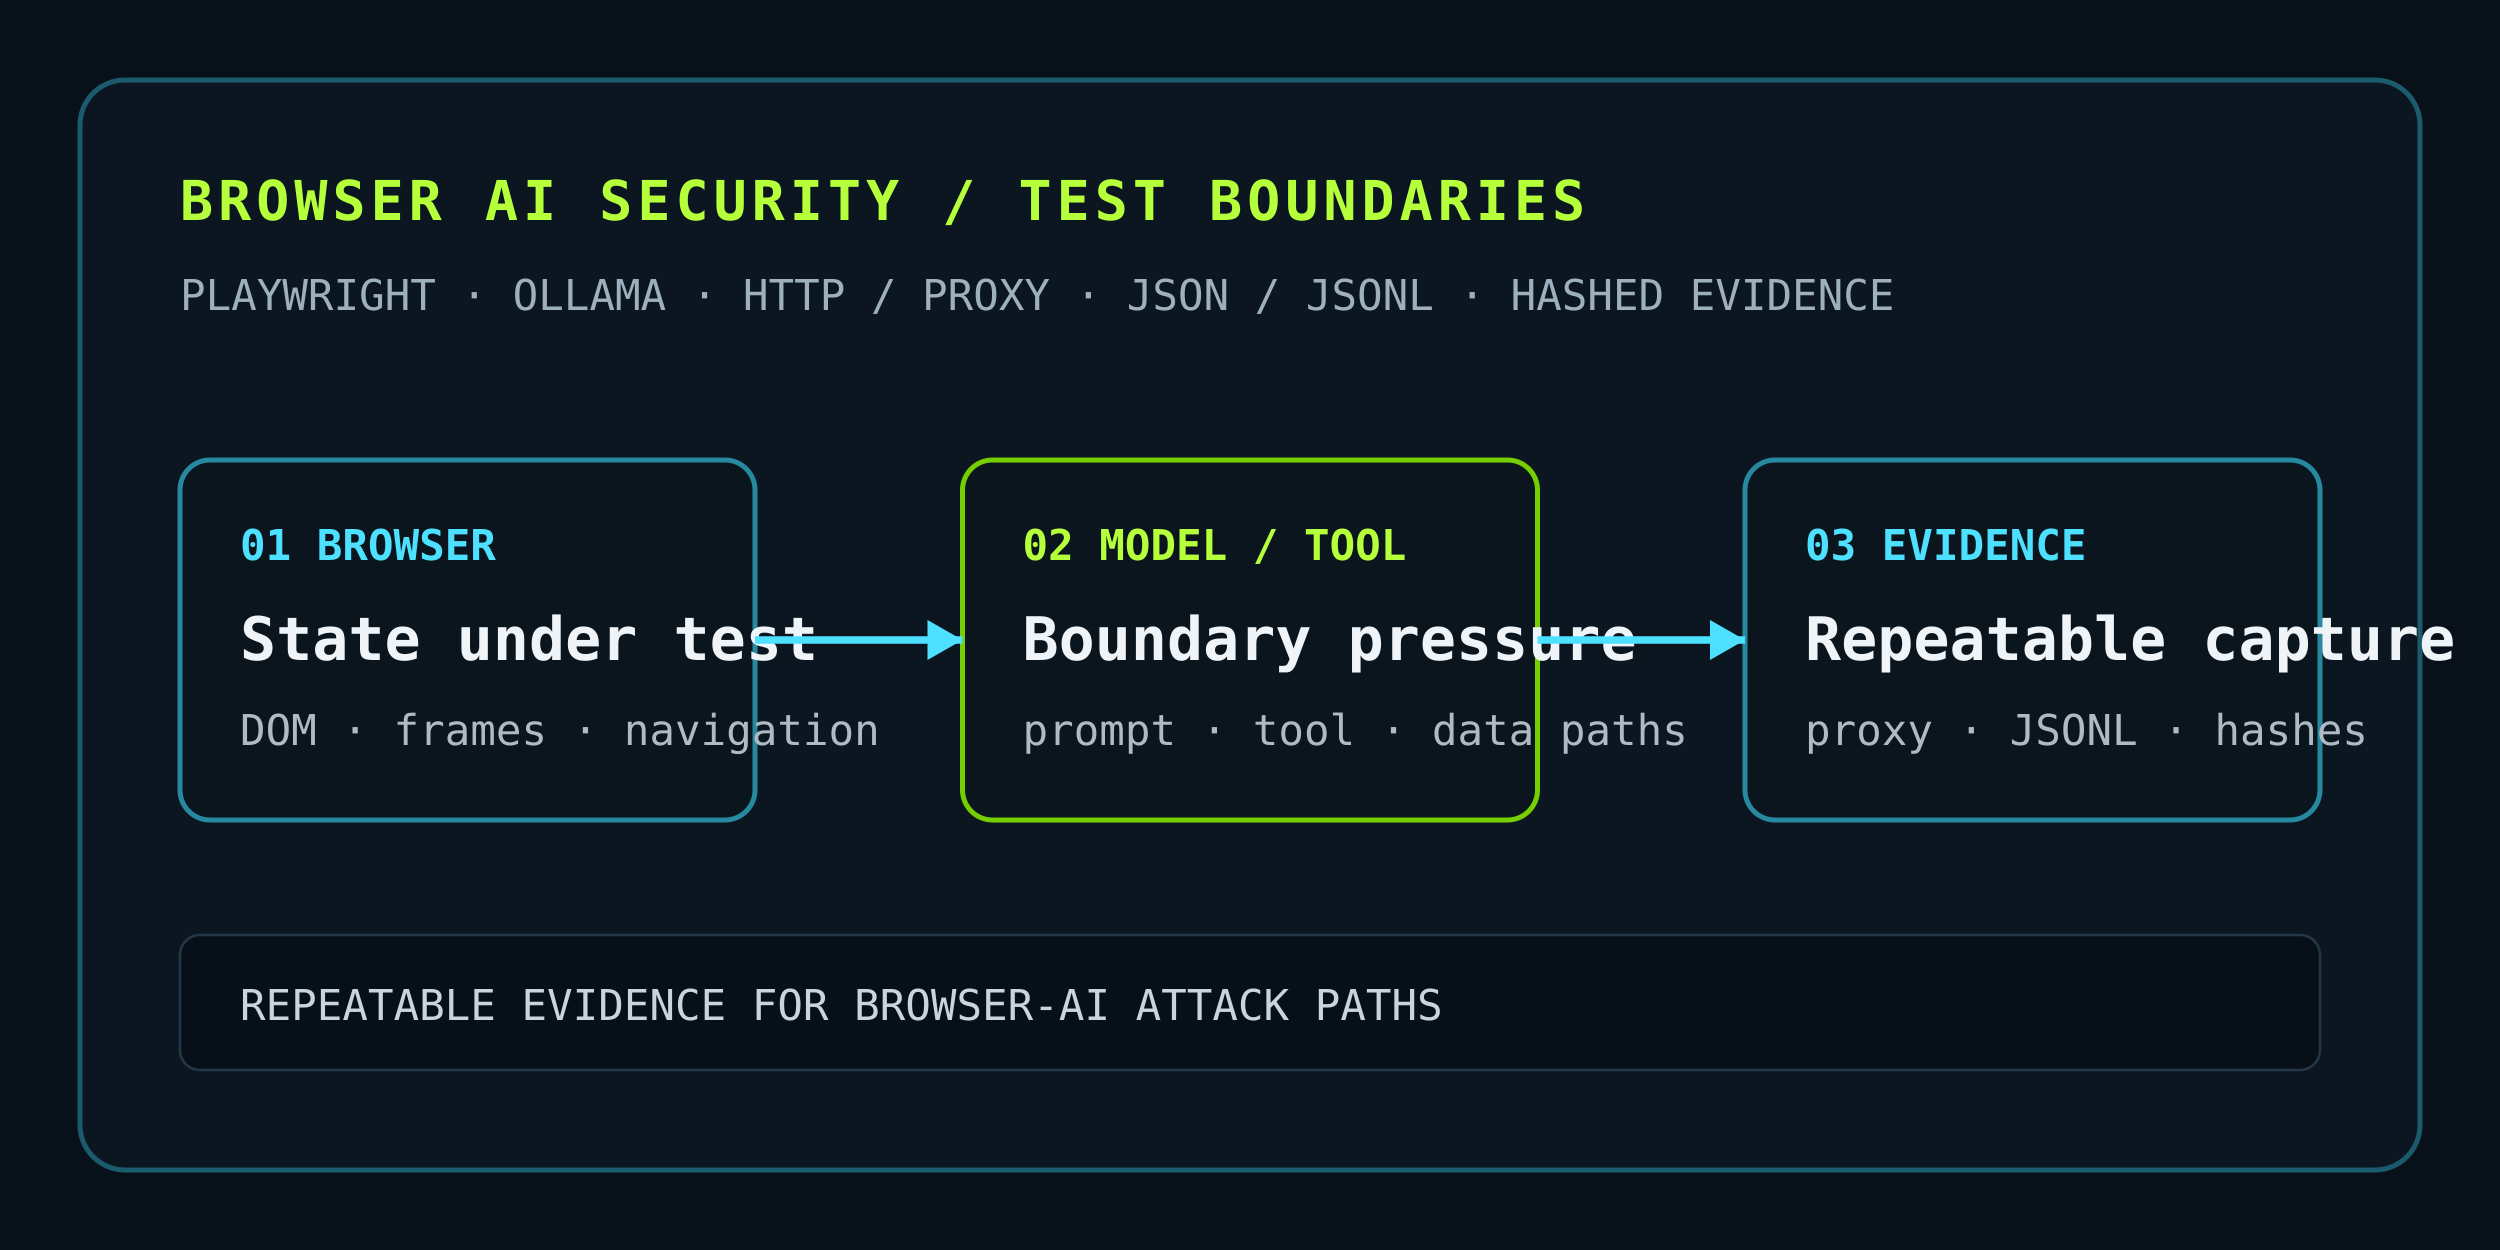
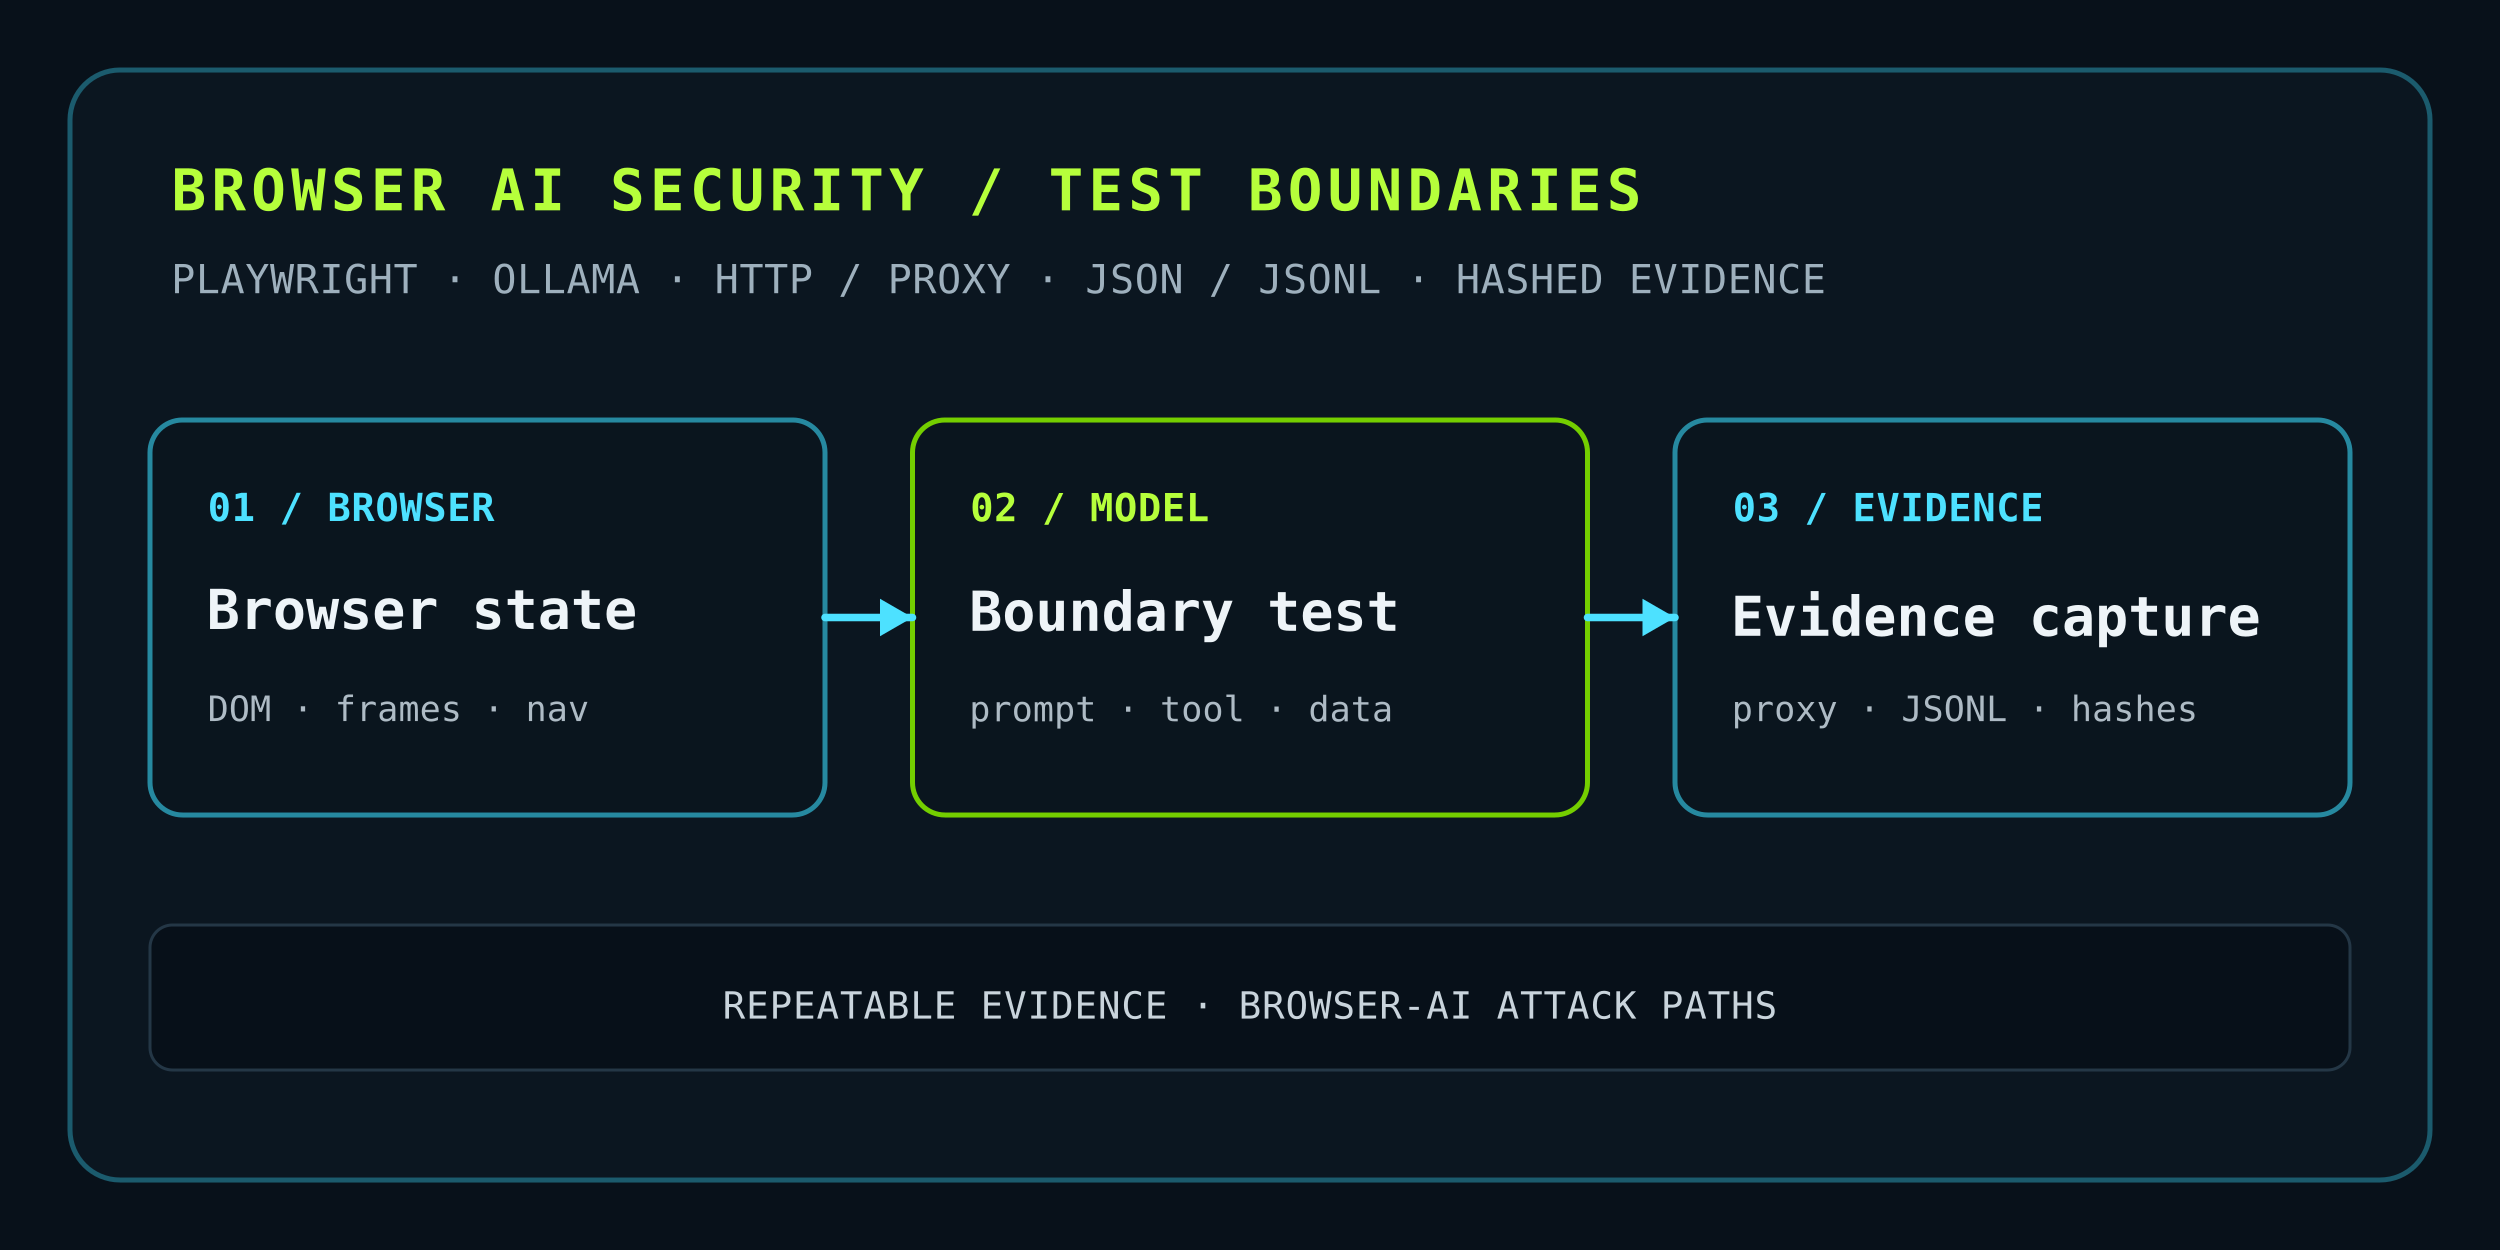
<svg xmlns="http://www.w3.org/2000/svg" viewBox="0 0 1000 500" role="img" aria-labelledby="title desc">
  <rect width="1000" height="500" fill="#08111a" />
-   <rect x="32" y="32" width="936" height="436" rx="18" fill="#0b1620" stroke="#1b5b6d" stroke-width="2" />
-   <text x="72" y="88" fill="#b6ff3b" font-family="ui-monospace,Menlo,Consolas,monospace" font-size="22" font-weight="700" letter-spacing="2">BROWSER AI SECURITY / TEST BOUNDARIES</text>
-   <text x="72" y="124" fill="#9eb0bd" font-family="ui-monospace,Menlo,Consolas,monospace" font-size="17">PLAYWRIGHT · OLLAMA · HTTP / PROXY · JSON / JSONL · HASHED EVIDENCE</text>
-   <g font-family="ui-monospace,Menlo,Consolas,monospace">
-     <rect x="72" y="184" width="230" height="144" rx="12" fill="#0a151e" stroke="#2689a0" stroke-width="2" />
-     <text x="96" y="224" fill="#4de1ff" font-size="17" font-weight="700">01 BROWSER</text>
-     <text x="96" y="264" fill="#eef4f8" font-size="24" font-weight="700">State under test</text>
-     <text x="96" y="298" fill="#aebbc5" font-size="17">DOM · frames · navigation</text>
-     <rect x="385" y="184" width="230" height="144" rx="12" fill="#0a151e" stroke="#74ce00" stroke-width="2" />
-     <text x="409" y="224" fill="#b6ff3b" font-size="17" font-weight="700">02 MODEL / TOOL</text>
-     <text x="409" y="264" fill="#eef4f8" font-size="24" font-weight="700">Boundary pressure</text>
-     <text x="409" y="298" fill="#aebbc5" font-size="17">prompt · tool · data paths</text>
-     <rect x="698" y="184" width="230" height="144" rx="12" fill="#0a151e" stroke="#2689a0" stroke-width="2" />
-     <text x="722" y="224" fill="#4de1ff" font-size="17" font-weight="700">03 EVIDENCE</text>
-     <text x="722" y="264" fill="#eef4f8" font-size="24" font-weight="700">Repeatable capture</text>
-     <text x="722" y="298" fill="#aebbc5" font-size="17">proxy · JSONL · hashes</text>
-     <path d="M302 256 H385" stroke="#4de1ff" stroke-width="3" />
-     <polygon points="385,256 371,248 371,264" fill="#4de1ff" />
-     <path d="M615 256 H698" stroke="#4de1ff" stroke-width="3" />
-     <polygon points="698,256 684,248 684,264" fill="#4de1ff" />
-     <rect x="72" y="374" width="856" height="54" rx="8" fill="#071019" stroke="#243746" />
-     <text x="96" y="408" fill="#c9d4dc" font-size="17">REPEATABLE EVIDENCE FOR BROWSER-AI ATTACK PATHS</text>
+   <rect x="28" y="28" width="944" height="444" rx="20" fill="#0b1620" stroke="#1b5b6d" stroke-width="2" />
+   <g font-family="DejaVu Sans Mono, ui-monospace, monospace">
+     <text x="68.608" y="68.206" dominant-baseline="hanging" fill="#b6ff3b" font-size="23" font-weight="700" letter-spacing="2.1" textLength="585.16" lengthAdjust="spacingAndGlyphs">BROWSER AI SECURITY / TEST BOUNDARIES</text>
+     <text x="68.468" y="106.191" dominant-baseline="hanging" fill="#9eb0bd" font-size="16" letter-spacing=".25" textLength="659.336" lengthAdjust="spacingAndGlyphs">PLAYWRIGHT · OLLAMA · HTTP / PROXY · JSON / JSONL · HASHED EVIDENCE</text>
+     <rect x="60" y="168" width="270" height="158" rx="13" fill="#0a151e" stroke="#2689a0" stroke-width="2" />
+     <text x="83.079" y="197.680" dominant-baseline="hanging" fill="#4de1ff" font-size="15.5" font-weight="700" letter-spacing=".25" textLength="113.801" lengthAdjust="spacingAndGlyphs">01 / BROWSER</text>
+     <text x="82.675" y="236.362" dominant-baseline="hanging" fill="#eef4f8" font-size="22" font-weight="700" textLength="169.941" lengthAdjust="spacingAndGlyphs">Browser state</text>
+     <text x="83.074" y="278.720" dominant-baseline="hanging" fill="#aebbc5" font-size="14" letter-spacing=".05" textLength="150.947" lengthAdjust="spacingAndGlyphs">DOM · frames · nav</text>
+     <rect x="365" y="168" width="270" height="158" rx="13" fill="#0a151e" stroke="#74ce00" stroke-width="2" />
+     <text x="388.087" y="197.760" dominant-baseline="hanging" fill="#b6ff3b" font-size="15.5" font-weight="700" letter-spacing=".25" textLength="94.016" lengthAdjust="spacingAndGlyphs">02 / MODEL</text>
+     <text x="387.681" y="237.081" dominant-baseline="hanging" fill="#eef4f8" font-size="22" font-weight="700" textLength="169.125" lengthAdjust="spacingAndGlyphs">Boundary test</text>
+     <text x="387.721" y="278.830" dominant-baseline="hanging" fill="#aebbc5" font-size="14" letter-spacing=".05" textLength="167.036" lengthAdjust="spacingAndGlyphs">prompt · tool · data</text>
+     <rect x="670" y="168" width="270" height="158" rx="13" fill="#0a151e" stroke="#2689a0" stroke-width="2" />
+     <text x="693.086" y="197.749" dominant-baseline="hanging" fill="#4de1ff" font-size="15.5" font-weight="700" letter-spacing=".25" textLength="122.361" lengthAdjust="spacingAndGlyphs">03 / EVIDENCE</text>
+     <text x="692.340" y="239.085" dominant-baseline="hanging" fill="#eef4f8" font-size="22" font-weight="700" textLength="194.95" lengthAdjust="spacingAndGlyphs">Evidence capture</text>
+     <text x="692.720" y="278.752" dominant-baseline="hanging" fill="#aebbc5" font-size="14" letter-spacing=".05" textLength="183.795" lengthAdjust="spacingAndGlyphs">proxy · JSONL · hashes</text>
+     <path d="M330 247 H365" stroke="#4de1ff" stroke-width="3" stroke-linecap="round" />
+     <polygon points="365,247 352,239.5 352,254.5" fill="#4de1ff" />
+     <path d="M635 247 H670" stroke="#4de1ff" stroke-width="3" stroke-linecap="round" />
+     <polygon points="670,247 657,239.5 657,254.5" fill="#4de1ff" />
+     <rect x="60" y="370" width="880" height="58" rx="9" fill="#071019" stroke="#243746" stroke-width="1.2" />
+     <text x="499.971" y="397.067" dominant-baseline="hanging" text-anchor="middle" fill="#c9d4dc" font-size="15" letter-spacing=".35" textLength="419.748" lengthAdjust="spacingAndGlyphs">REPEATABLE EVIDENCE · BROWSER-AI ATTACK PATHS</text>
  </g>
</svg>
